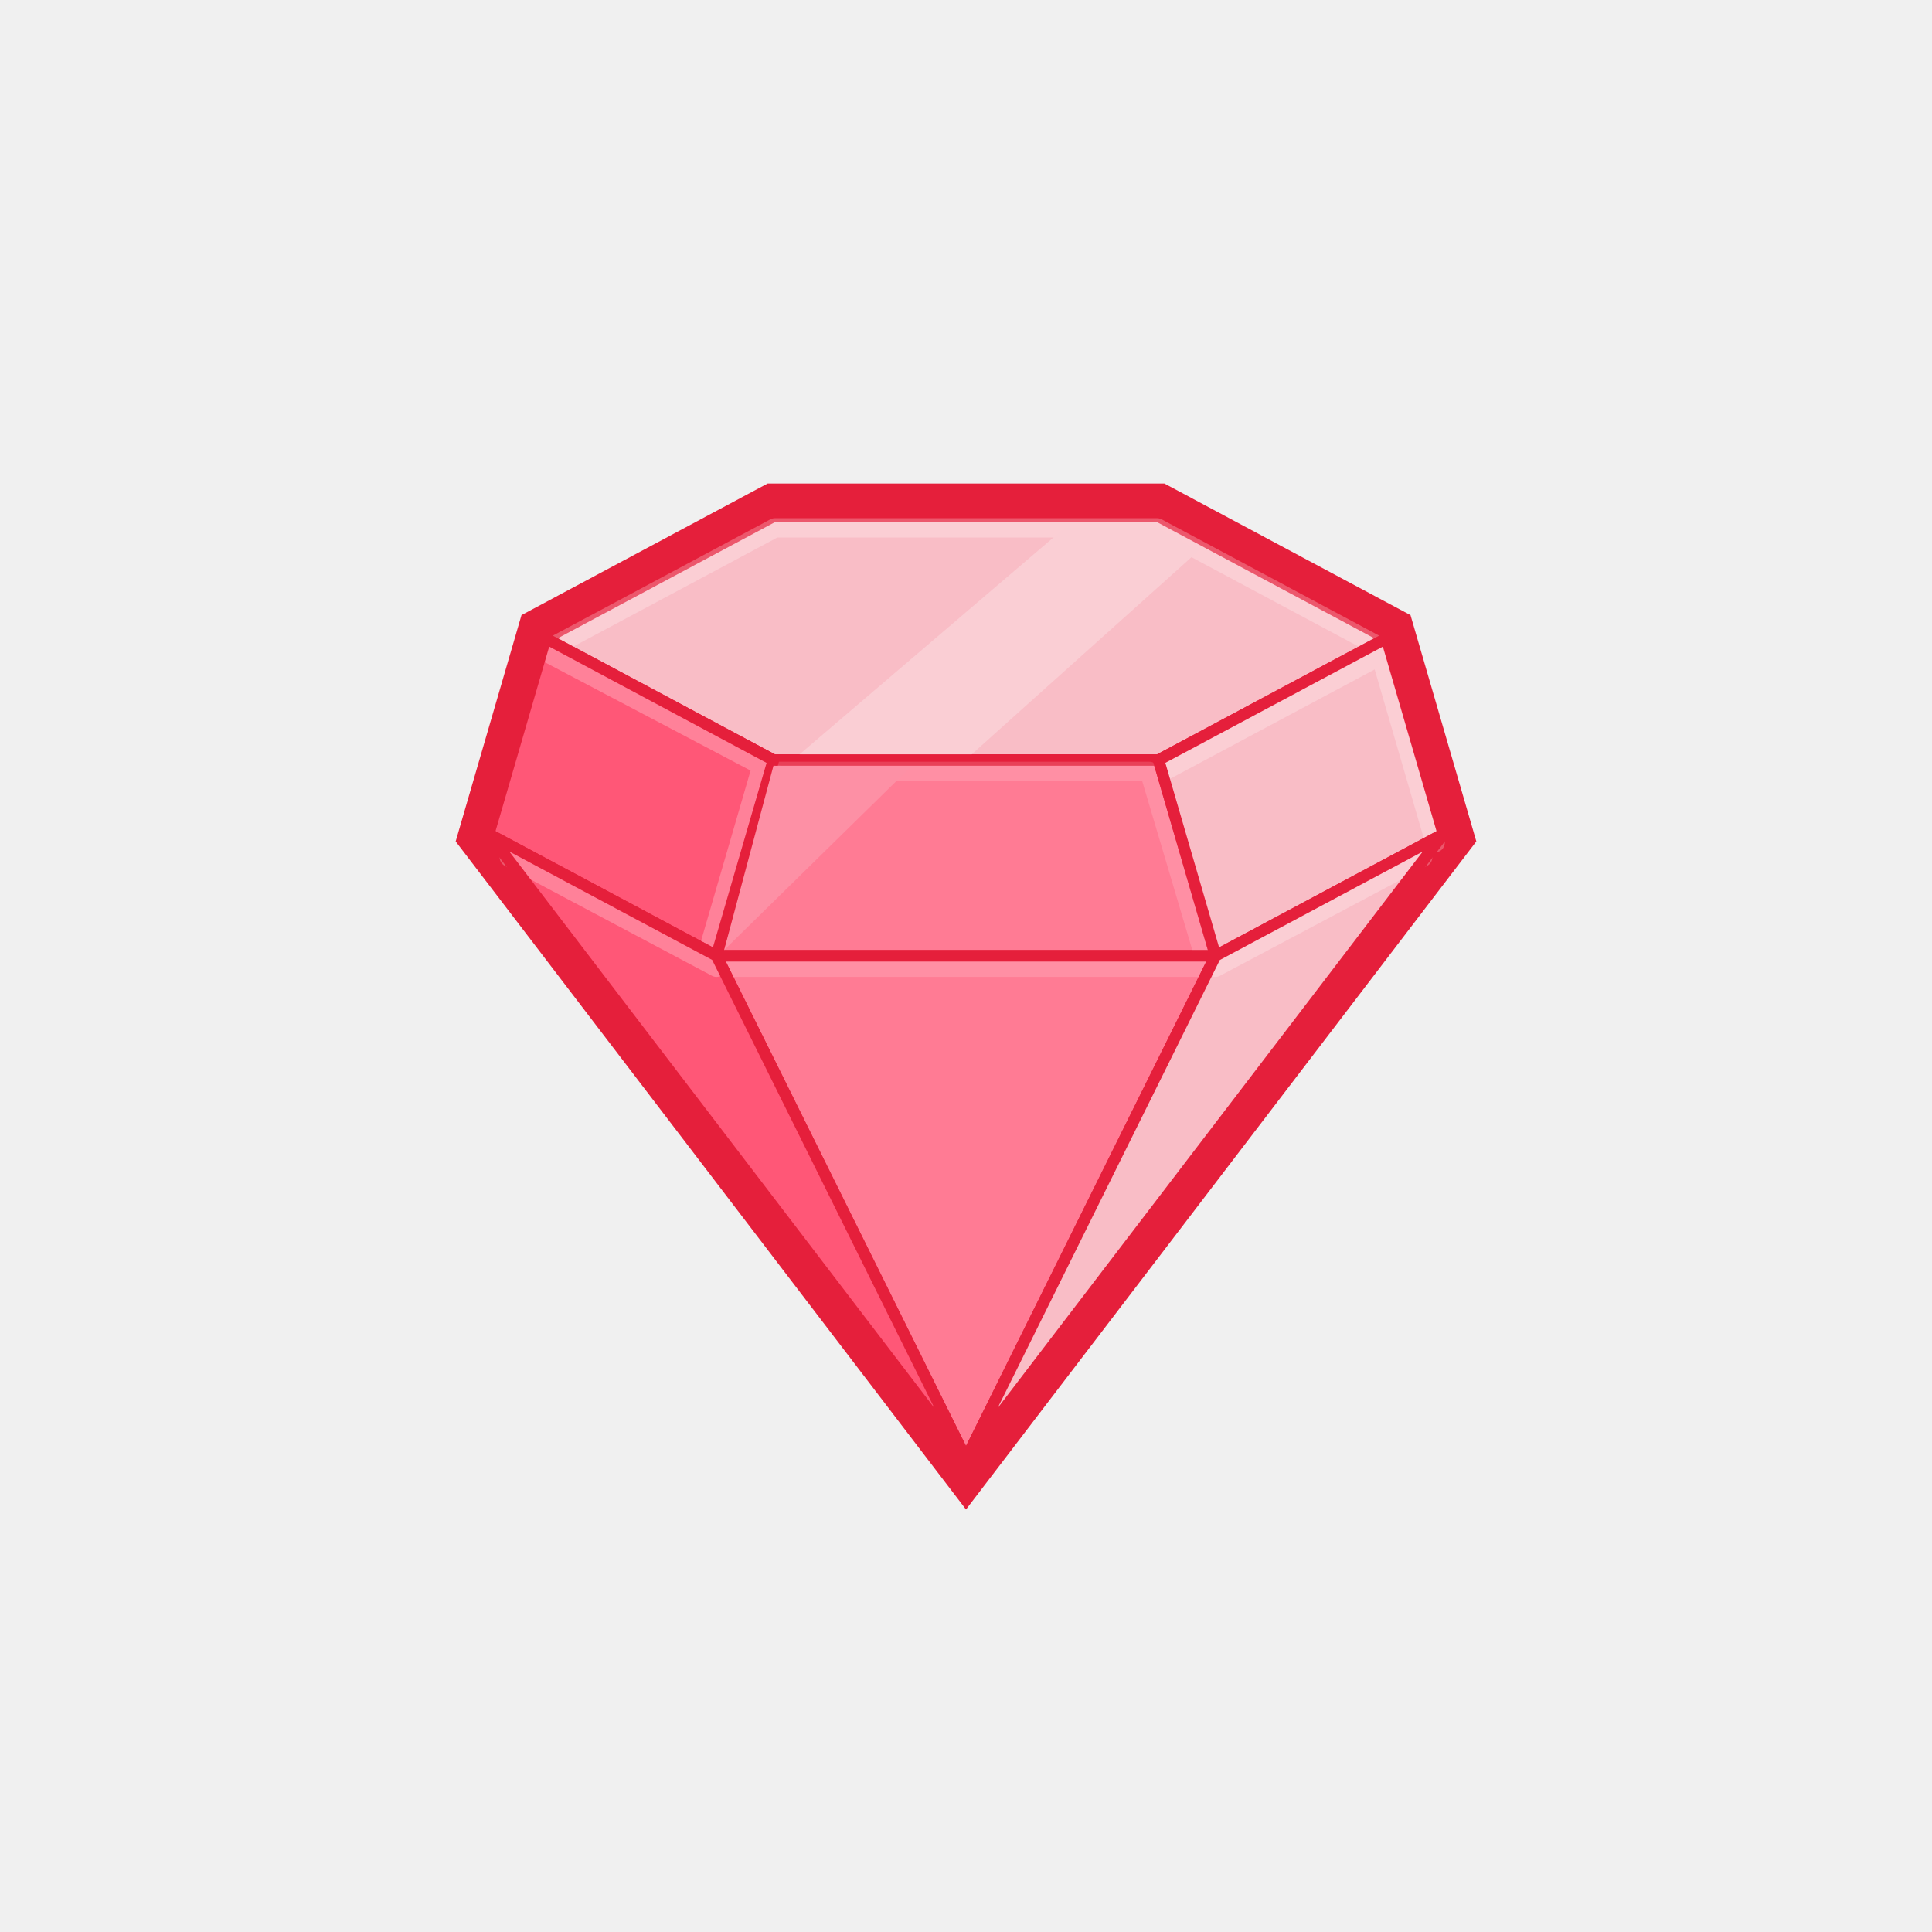
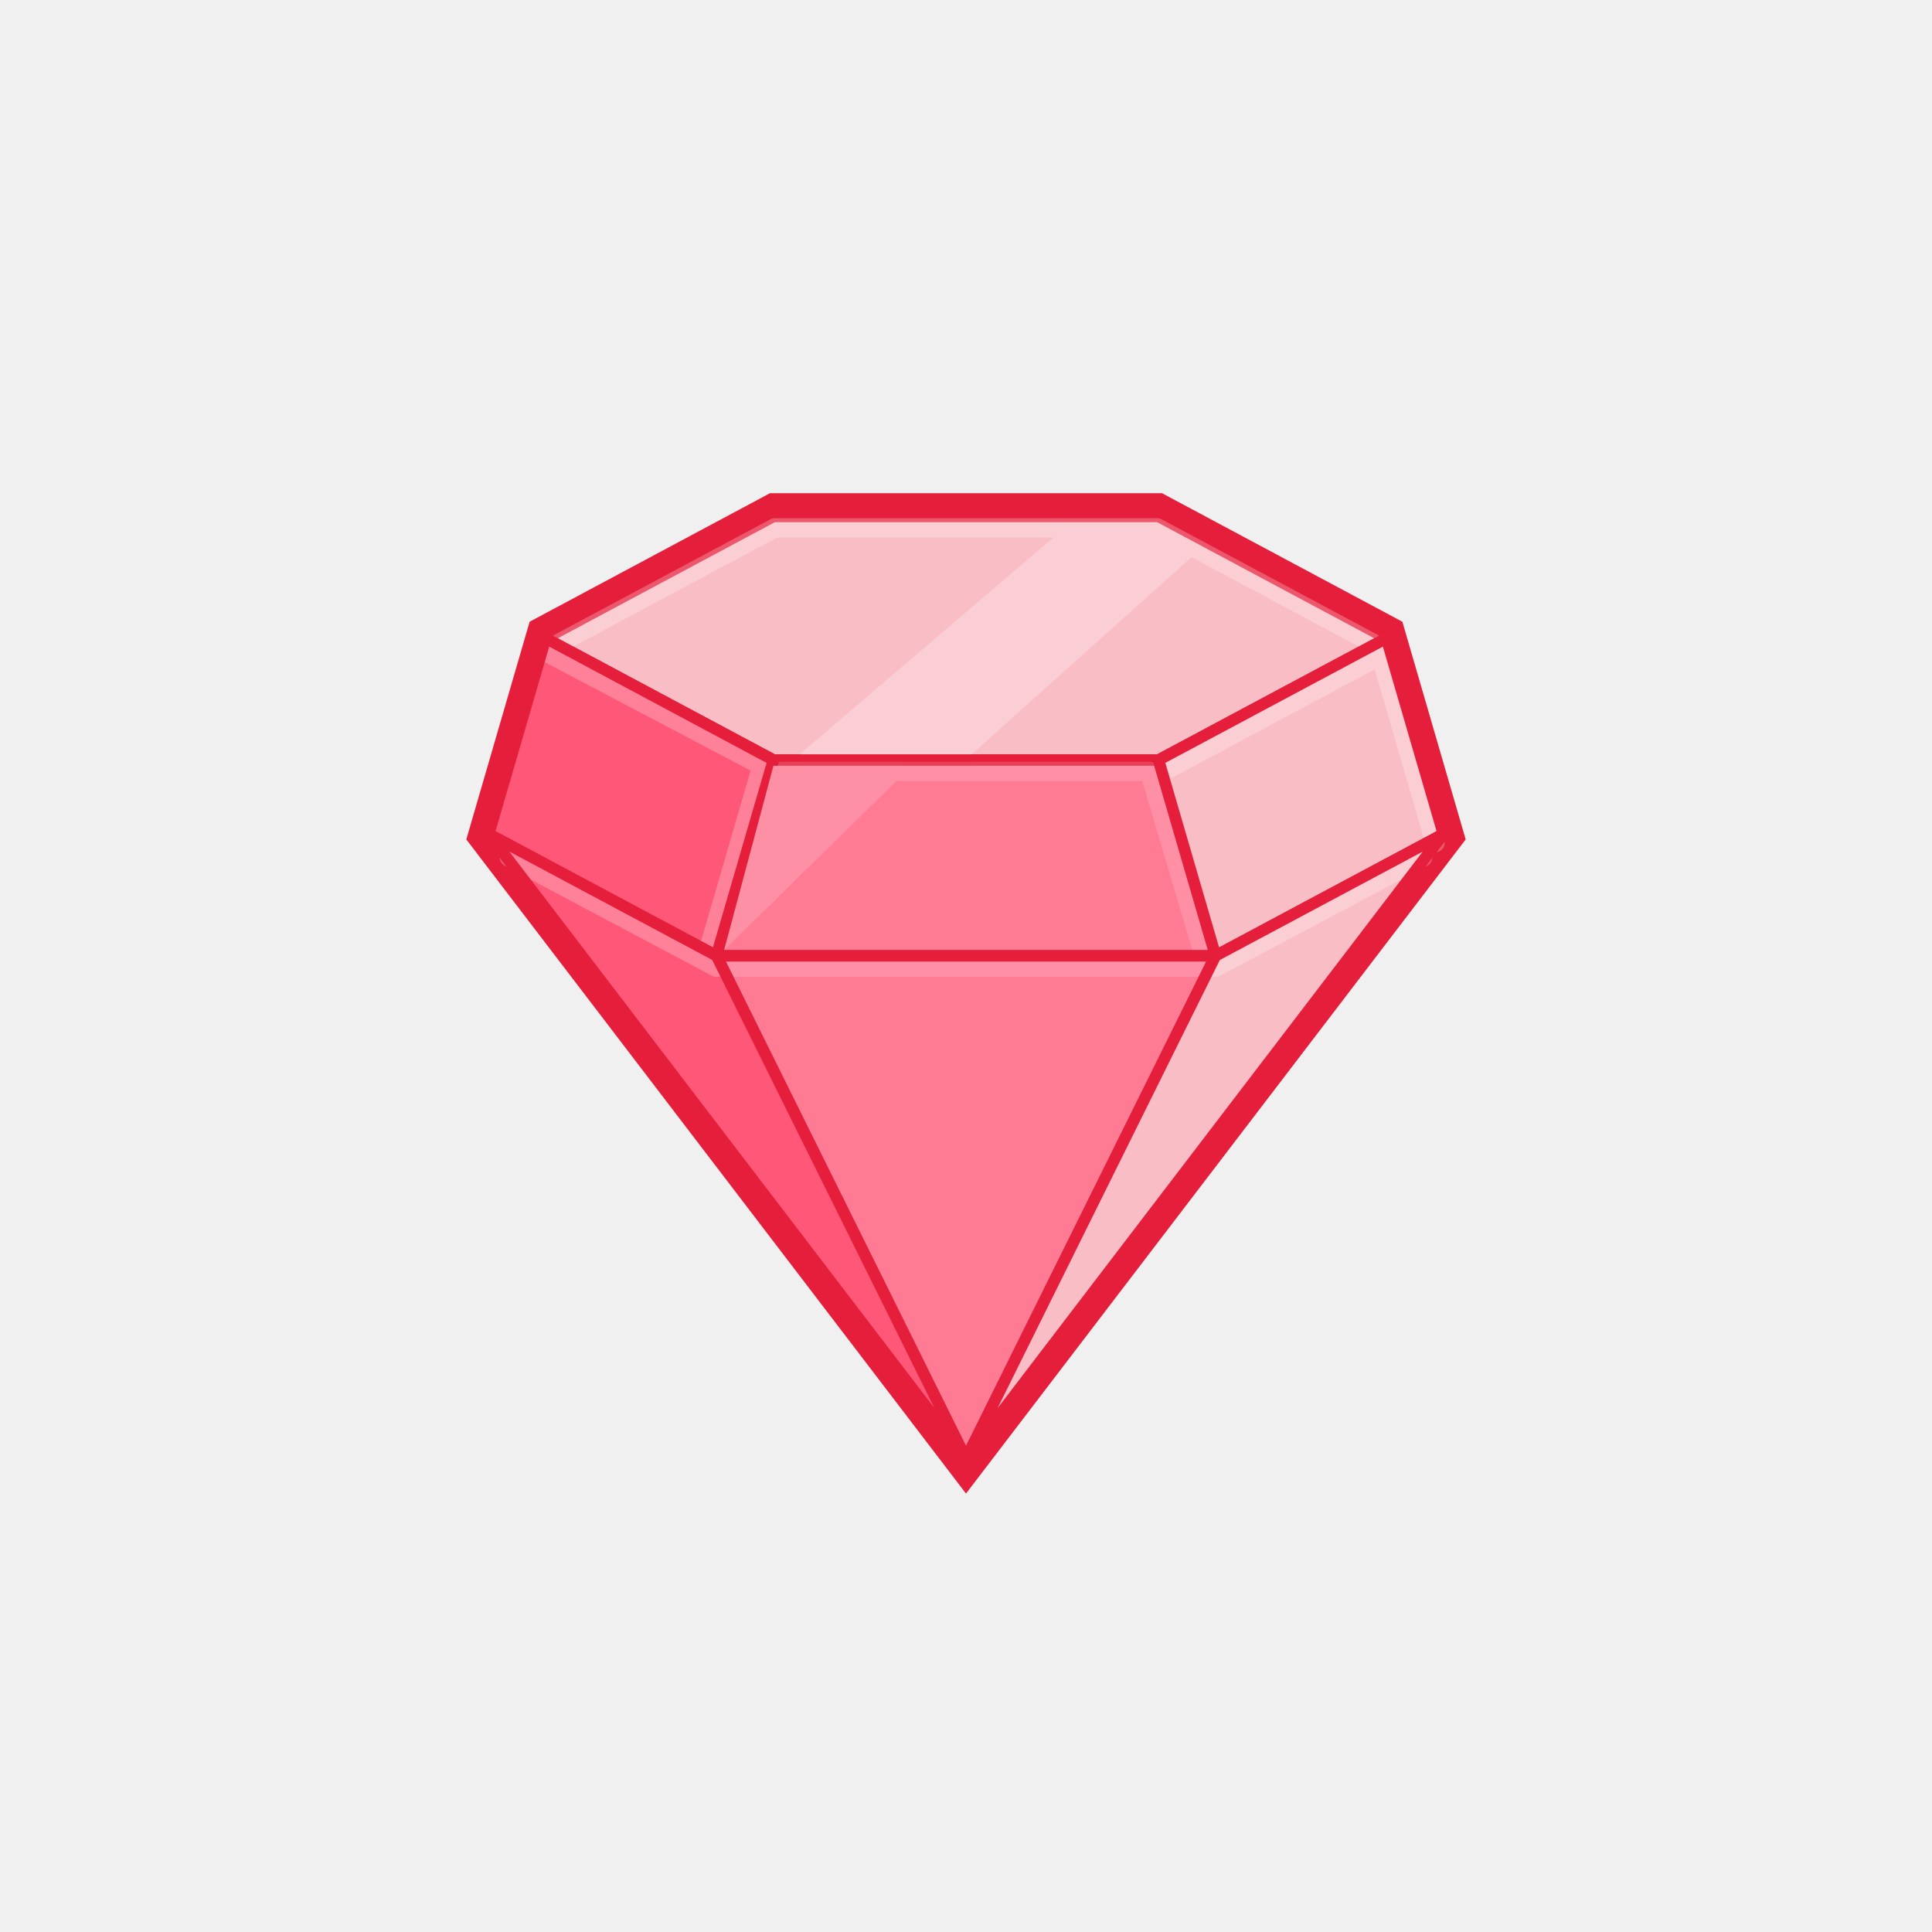
<svg xmlns="http://www.w3.org/2000/svg" id="rails" viewBox="0 0 100 100">
-   <polygon points="71.323 33.206 59.768 27.027 40.232 27.027 28.677 33.206 25.788 43.14 50 74.836 74.212 43.14 71.323 33.206" fill="none" stroke="#e51f3b" stroke-miterlimit="10" stroke-width="4" />
+   <polygon points="71.323 33.206 59.768 27.027 40.232 27.027 28.677 33.206 25.788 43.14 50 74.836 74.212 43.14 71.323 33.206" fill="none" stroke="#e51f3b" stroke-miterlimit="10" stroke-width="3" />
  <g id="front">
    <rect width="100" height="100" fill="none" />
    <polygon points="40.034 39.338 59.966 39.338 71.756 33.034 59.966 26.731 40.034 26.731 28.244 33.034 40.034 39.338" fill="#f9bdc6" />
    <path d="M59.966,39.635H40.034a0.3,0.3,0,0,1-.14-0.035L28.1,33.3a0.3,0.3,0,0,1,0-.523l11.79-6.3a0.3,0.3,0,0,1,.14-0.035H59.966a0.3,0.3,0,0,1,.14.035l11.79,6.3a0.3,0.3,0,0,1,0,.523l-11.79,6.3A0.3,0.3,0,0,1,59.966,39.635Zm-19.858-.593H59.892l11.235-6.007L59.892,27.027H40.108L28.873,33.035Z" fill="#e51f3b" />
    <polyline points="28.873 33.329 40.108 27.322 59.892 27.322 71.127 33.329" fill="none" stroke="#fff" stroke-linecap="round" stroke-linejoin="round" opacity="0.25" />
    <polygon points="37.086 49.474 40.034 39.338 59.966 39.338 62.913 49.474 37.086 49.474" fill="#ff7b94" />
    <path d="M62.913,49.77H37.086a0.3,0.3,0,0,1-.285-0.379l2.948-10.135a0.3,0.3,0,0,1,.285-0.214H59.966a0.3,0.3,0,0,1,.285.214L63.2,49.391A0.3,0.3,0,0,1,62.913,49.77Zm-25.432-.593H62.518l-2.775-9.542H40.257Z" fill="#e51f3b" />
    <polyline points="40.034 39.928 59.493 39.928 62.324 49.474" fill="none" stroke="#fff" stroke-linecap="round" stroke-linejoin="round" opacity="0.15" />
    <polygon points="28.244 33.034 25.297 43.17 37.086 49.474 40.034 39.338 28.244 33.034" fill="#ff5777" />
    <polyline points="36.497 49.768 39.444 39.633 28.347 33.79" fill="none" stroke="#fff" stroke-linecap="round" stroke-linejoin="round" opacity="0.25" />
    <path d="M37.086,49.77a0.3,0.3,0,0,1-.14-0.035l-11.79-6.3a0.3,0.3,0,0,1-.145-0.344l2.948-10.135a0.3,0.3,0,0,1,.425-0.179l11.79,6.3a0.3,0.3,0,0,1,.145.344L37.371,49.557A0.3,0.3,0,0,1,37.086,49.77ZM25.648,43.022L36.9,49.04l2.778-9.553L28.427,33.468Z" fill="#e51f3b" />
    <polygon points="50 75.51 62.913 49.474 37.086 49.474 50 75.51" fill="#ff7b94" />
    <polygon points="71.756 33.034 74.703 43.17 62.913 49.474 59.966 39.338 71.756 33.034" fill="#f9bdc6" />
    <polyline points="60.416 39.824 71.461 33.919 74.281 43.616" fill="none" stroke="#fff" stroke-linecap="round" stroke-linejoin="round" opacity="0.25" />
    <path d="M60.318,39.486L63.1,49.04l11.255-6.018-2.778-9.553Zm2.6,10.284a0.3,0.3,0,0,1-.115-0.023,0.3,0.3,0,0,1-.17-0.191L59.681,39.421a0.3,0.3,0,0,1,.145-0.344l11.79-6.3a0.3,0.3,0,0,1,.425.179l2.947,10.135a0.3,0.3,0,0,1-.145.344l-11.79,6.3A0.3,0.3,0,0,1,62.913,49.77Z" fill="#e51f3b" />
    <line x1="37.086" y1="50.063" x2="62.913" y2="50.063" fill="none" stroke="#fff" stroke-linecap="round" stroke-linejoin="round" opacity="0.15" />
    <path d="M50,75.807a0.3,0.3,0,0,1-.266-0.165L36.821,49.605a0.3,0.3,0,0,1,.266-0.428H62.913a0.3,0.3,0,0,1,.266.428L50.266,75.642A0.3,0.3,0,0,1,50,75.807ZM37.565,49.77L50,74.843,62.435,49.77H37.565Z" fill="#e51f3b" />
    <polygon points="25.297 43.17 50 75.51 37.086 49.474 25.297 43.17" fill="#ff5777" />
    <line x1="26.362" y1="44.371" x2="37.086" y2="50.065" fill="none" stroke="#fff" stroke-linecap="round" stroke-linejoin="round" opacity="0.25" />
    <path d="M50,75.807a0.3,0.3,0,0,1-.236-0.116l-24.7-32.34a0.3,0.3,0,0,1,.376-0.442l11.79,6.3a0.294,0.294,0,0,1,.126.13L50.266,75.378A0.3,0.3,0,0,1,50,75.807ZM26.362,44.076l22,28.8-11.5-23.19Z" fill="#e51f3b" />
    <polygon points="62.913 49.474 50 75.51 74.703 43.17 62.913 49.474" fill="#f9bdc6" />
    <line x1="73.638" y1="44.371" x2="62.913" y2="50.065" fill="none" stroke="#fff" stroke-linecap="round" stroke-linejoin="round" opacity="0.25" />
    <path d="M50,75.807a0.3,0.3,0,0,1-.265-0.428L62.647,49.342a0.3,0.3,0,0,1,.126-0.13l11.79-6.3a0.3,0.3,0,0,1,.375.442l-24.7,32.34A0.3,0.3,0,0,1,50,75.807ZM63.137,49.691l-11.5,23.19,22-28.8Z" fill="#e51f3b" />
    <polygon points="55.108 27.322 59.892 27.322 62.067 28.485 50.297 39.042 41.388 39.042 55.108 27.322" fill="#faced4" />
    <polyline points="37.481 49.177 40.034 39.635 47.129 39.709" fill="#fd90a5" />
  </g>
</svg>
